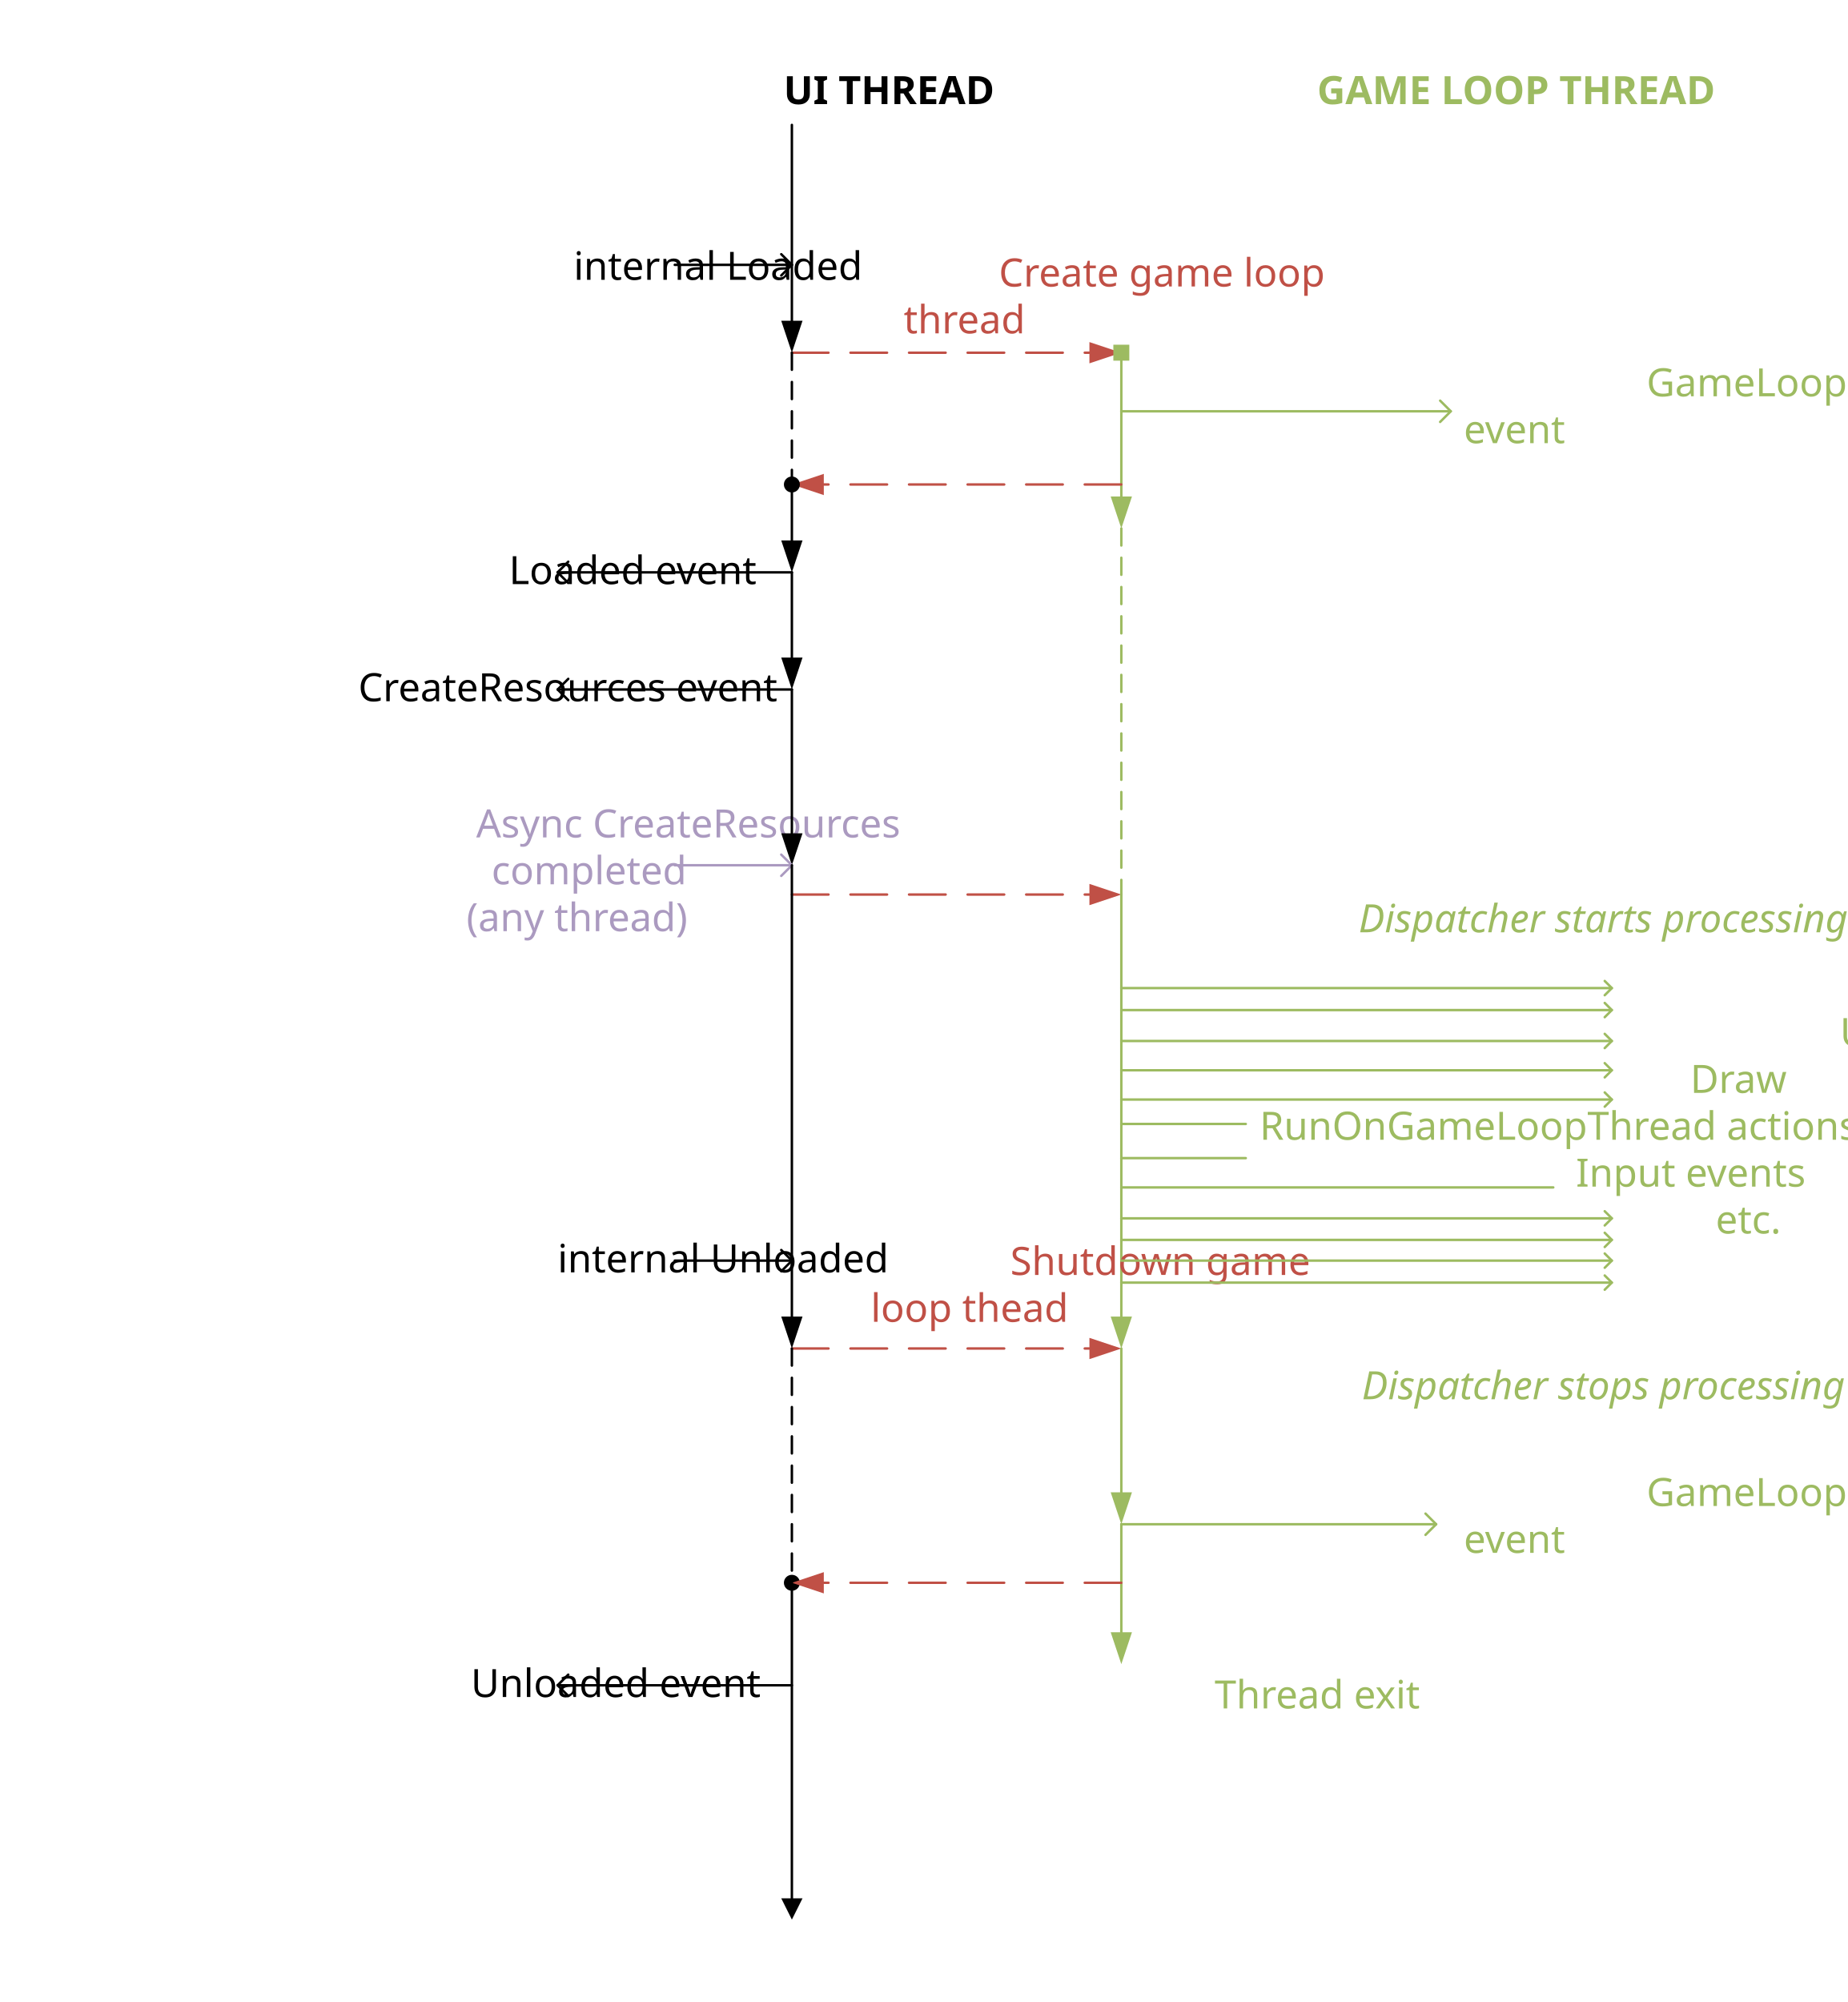
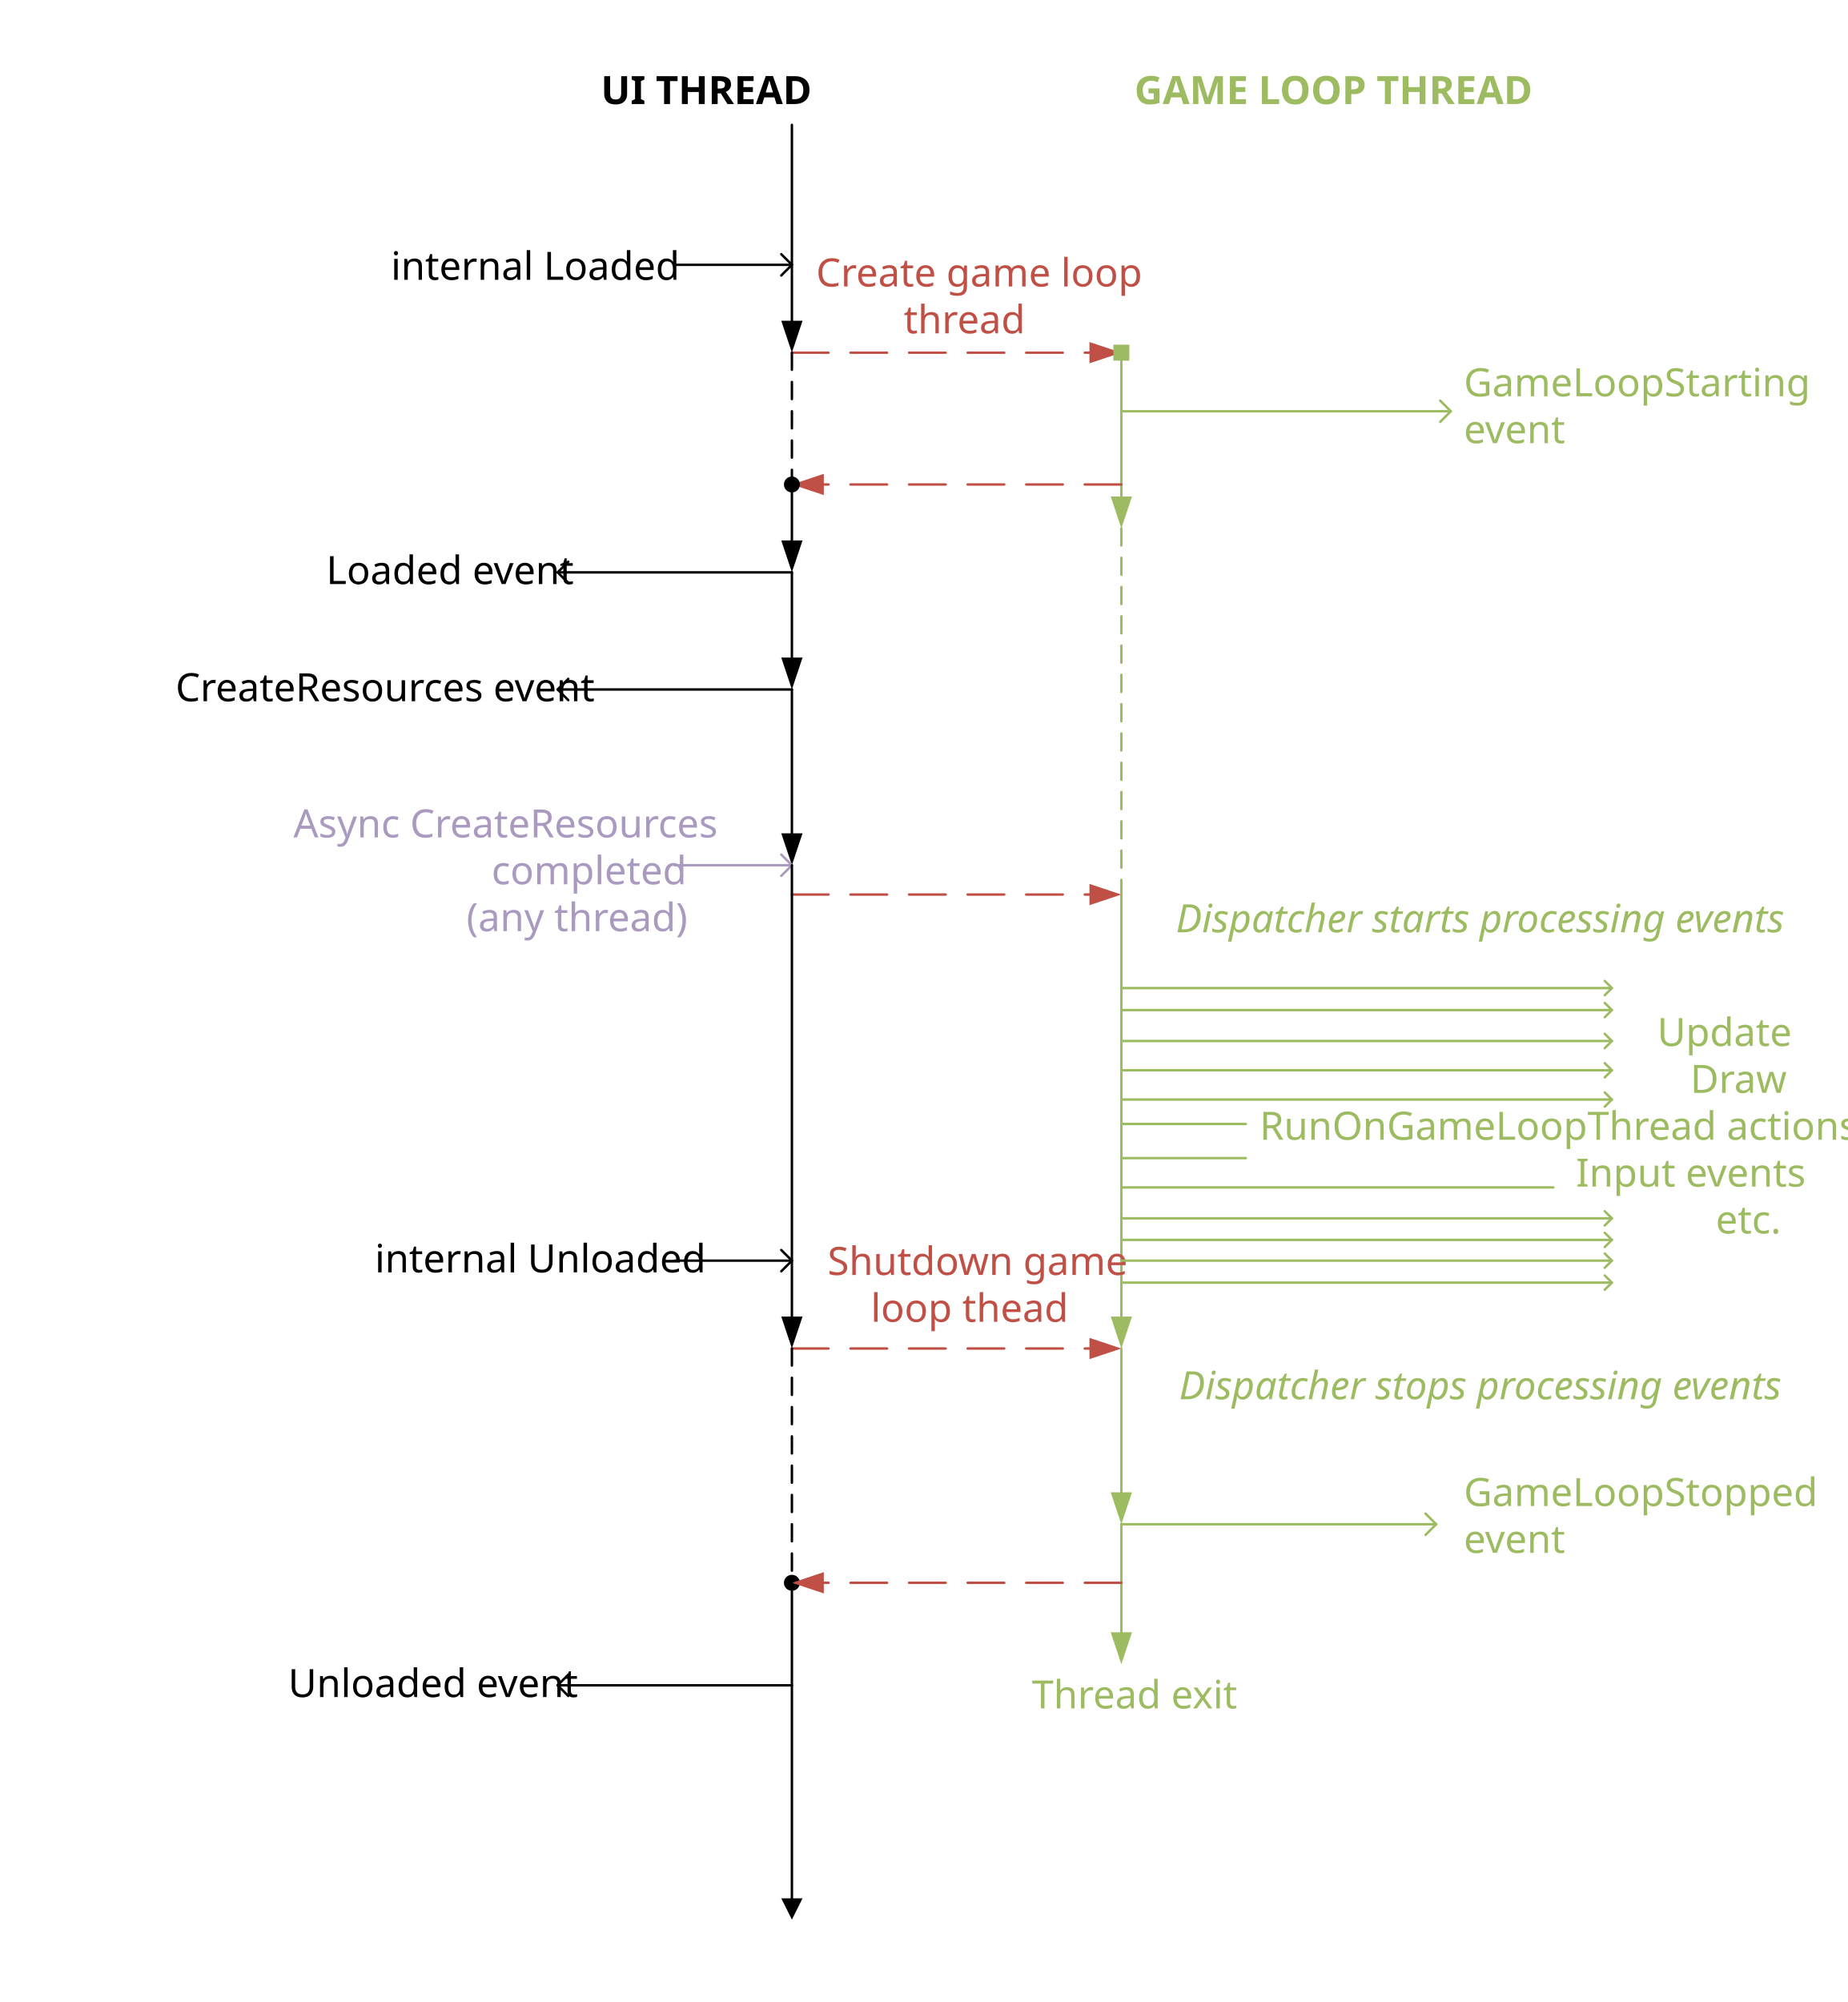
- <svg xmlns="http://www.w3.org/2000/svg" xmlns:ns1="http://schemas.microsoft.com/visio/2003/SVGExtensions/" xmlns:xlink="http://www.w3.org/1999/xlink" width="7.885in" height="8.544in" viewBox="0 0 567.75 615.187" xml:space="preserve" color-interpolation-filters="sRGB" class="st28">
-   <ns1:documentProperties ns1:langID="1033" ns1:viewMarkup="false">
-     <ns1:userDefs>
-       <ns1:ud ns1:nameU="msvNoAutoConnect" ns1:val="VT0(1):26" />
-       <ns1:ud ns1:nameU="msvWarnOnPersonalInfo" ns1:val="VT0(1):5" />
-     </ns1:userDefs>
-   </ns1:documentProperties>
-   <style type="text/css">
- 	
- 		.st1 {fill:none;stroke:none;stroke-linecap:round;stroke-linejoin:round;stroke-width:0.75}
- 		.st2 {fill:#c05046;font-family:Calibri;font-size:1em}
- 		.st3 {font-size:1em}
- 		.st4 {fill:#9dbb61;font-family:Calibri;font-size:1em}
- 		.st5 {fill:#000000;font-family:Calibri;font-size:1em}
- 		.st6 {fill:#ab9ac0;font-family:Calibri;font-size:1em}
- 		.st7 {fill:#9dbb61;font-family:Calibri;font-size:1em;font-style:italic}
- 		.st8 {fill:#000000;font-family:Calibri;font-size:1em;font-weight:bold}
- 		.st9 {fill:#9dbb61;font-family:Calibri;font-size:1em;font-weight:bold}
- 		.st10 {marker-end:url(#mrkr13-48);stroke:#c05046;stroke-dasharray:11.25,6.75;stroke-linecap:round;stroke-linejoin:round;stroke-width:0.75}
- 		.st11 {fill:#c05046;fill-opacity:1;stroke:#c05046;stroke-opacity:1;stroke-width:0.229}
- 		.st12 {marker-start:url(#mrkr11-54);stroke:#9dbb61;stroke-linecap:round;stroke-linejoin:round;stroke-width:0.75}
- 		.st13 {fill:#9dbb61;fill-opacity:1;stroke:#9dbb61;stroke-opacity:1;stroke-width:0.229}
- 		.st14 {marker-end:url(#mrkr1-60);stroke:#9dbb61;stroke-linecap:round;stroke-linejoin:round;stroke-width:0.75}
- 		.st15 {marker-end:url(#mrkr13-66);stroke:#000000;stroke-linecap:round;stroke-linejoin:round;stroke-width:0.75}
- 		.st16 {fill:#000000;fill-opacity:1;stroke:#000000;stroke-opacity:1;stroke-width:0.229}
- 		.st17 {marker-end:url(#mrkr13-72);stroke:#9dbb61;stroke-linecap:round;stroke-linejoin:round;stroke-width:0.75}
- 		.st18 {marker-end:url(#mrkr13-66);marker-start:url(#mrkr10-84);stroke:#000000;stroke-linecap:round;stroke-linejoin:round;stroke-width:0.75}
- 		.st19 {marker-end:url(#mrkr1-91);stroke:#000000;stroke-linecap:round;stroke-linejoin:round;stroke-width:0.75}
- 		.st20 {marker-end:url(#mrkr1-112);stroke:#ab9ac0;stroke-linecap:round;stroke-linejoin:round;stroke-width:0.75}
- 		.st21 {fill:#ab9ac0;fill-opacity:1;stroke:#ab9ac0;stroke-opacity:1;stroke-width:0.229}
- 		.st22 {marker-end:url(#mrkr1-138);stroke:#9dbb61;stroke-linecap:round;stroke-linejoin:round;stroke-width:0.75}
- 		.st23 {fill:#9dbb61;fill-opacity:1;stroke:#9dbb61;stroke-opacity:1;stroke-width:0.342}
- 		.st24 {marker-end:url(#mrkr4-159);marker-start:url(#mrkr10-84);stroke:#000000;stroke-linecap:round;stroke-linejoin:round;stroke-width:0.75}
- 		.st25 {stroke:#000000;stroke-dasharray:5.25,3.75;stroke-linecap:round;stroke-linejoin:round;stroke-width:0.75}
- 		.st26 {stroke:#9dbb61;stroke-dasharray:5.25,3.75;stroke-linecap:round;stroke-linejoin:round;stroke-width:0.75}
- 		.st27 {stroke:#9dbb61;stroke-linecap:round;stroke-linejoin:round;stroke-width:0.75}
- 		.st28 {fill:none;fill-rule:evenodd;font-size:12px;overflow:visible;stroke-linecap:square;stroke-miterlimit:3}
- 	
- 	</style>
+ <svg xmlns="http://www.w3.org/2000/svg" xmlns:xlink="http://www.w3.org/1999/xlink" width="757" height="820.249" class="st28" color-interpolation-filters="sRGB" viewBox="0 0 567.75 615.187" xml:space="preserve">
+   <style type="text/css">.st1{fill:none;stroke:none;stroke-linecap:round;stroke-linejoin:round;stroke-width:.75}.st2{fill:#c05046;font-family:Calibri;font-size:1em}.st3{font-size:1em}.st4,.st5{fill:#9dbb61;font-family:Calibri;font-size:1em}.st5{fill:#000}.st6{fill:#ab9ac0}.st6,.st7,.st8,.st9{font-family:Calibri;font-size:1em}.st7{fill:#9dbb61;font-style:italic}.st8,.st9{fill:#000;font-weight:700}.st9{fill:#9dbb61}.st10,.st11{stroke:#c05046}.st10{marker-end:url(#mrkr13-48);stroke-dasharray:11.25,6.75;stroke-linecap:round;stroke-linejoin:round;stroke-width:.75}.st11{fill:#c05046;fill-opacity:1;stroke-opacity:1;stroke-width:.229}.st12,.st13{stroke:#9dbb61}.st12{marker-start:url(#mrkr11-54);stroke-linecap:round;stroke-linejoin:round;stroke-width:.75}.st13{fill:#9dbb61;fill-opacity:1;stroke-opacity:1;stroke-width:.229}.st14,.st15{marker-end:url(#mrkr1-60);stroke:#9dbb61;stroke-linecap:round;stroke-linejoin:round;stroke-width:.75}.st15{marker-end:url(#mrkr13-66);stroke:#000}.st16{fill:#000;fill-opacity:1;stroke:#000;stroke-opacity:1;stroke-width:.229}.st17,.st18,.st19{stroke-linecap:round;stroke-linejoin:round;stroke-width:.75}.st17{marker-end:url(#mrkr13-72);stroke:#9dbb61}.st18,.st19{stroke:#000}.st18{marker-end:url(#mrkr13-66);marker-start:url(#mrkr10-84)}.st19{marker-end:url(#mrkr1-91)}.st20,.st21{stroke:#ab9ac0}.st20{marker-end:url(#mrkr1-112);stroke-linecap:round;stroke-linejoin:round;stroke-width:.75}.st21{fill:#ab9ac0;fill-opacity:1;stroke-opacity:1;stroke-width:.229}.st22,.st23{stroke:#9dbb61}.st22{marker-end:url(#mrkr1-138);stroke-linecap:round;stroke-linejoin:round;stroke-width:.75}.st23{fill:#9dbb61;fill-opacity:1;stroke-opacity:1;stroke-width:.342}.st24{marker-end:url(#mrkr4-159);marker-start:url(#mrkr10-84)}.st24,.st25{stroke:#000;stroke-linecap:round;stroke-linejoin:round;stroke-width:.75}.st25,.st26{stroke-dasharray:5.25,3.75}.st26,.st27{stroke:#9dbb61;stroke-linecap:round;stroke-linejoin:round;stroke-width:.75}.st28{fill:none;fill-rule:evenodd;font-size:12px;overflow:visible;stroke-linecap:square;stroke-miterlimit:3}</style>
  <defs id="Markers">
    <g id="lend13">
-       <path d="M 3 1 L 0 0 L 3 -1 L 3 1 " style="stroke:none" />
-     </g>
-     <marker id="mrkr13-48" class="st11" ns1:arrowType="13" ns1:arrowSize="2" ns1:setback="13.08" refX="-13.08" orient="auto" markerUnits="strokeWidth" overflow="visible">
-       <use xlink:href="#lend13" transform="scale(-4.36,-4.36) " />
+       <path d="M 3 1 L 0 0 L 3 -1 L 3 1" style="stroke:none" />
+     </g>
+     <marker id="mrkr13-48" class="st11" markerUnits="strokeWidth" orient="auto" overflow="visible" refX="-13.08">
+       <use transform="scale(-4.36,-4.36)" xlink:href="#lend13" />
    </marker>
    <g id="lend11">
-       <path d="M 0.75 -0.75 L 0.75 0.75 L -0.75 0.75 L -0.75 -0.75 L 0.75 -0.75 " style="stroke:none" />
-     </g>
-     <marker id="mrkr11-54" class="st13" ns1:arrowType="11" ns1:arrowSize="2" ns1:setback="2.79" refX="2.79" orient="auto" markerUnits="strokeWidth" overflow="visible">
-       <use xlink:href="#lend11" transform="scale(4.36) " />
+       <path d="M 0.75 -0.75 L 0.75 0.75 L -0.75 0.75 L -0.75 -0.75 L 0.75 -0.75" style="stroke:none" />
+     </g>
+     <marker id="mrkr11-54" class="st13" markerUnits="strokeWidth" orient="auto" overflow="visible" refX="2.79">
+       <use transform="scale(4.36)" xlink:href="#lend11" />
    </marker>
    <g id="lend1">
-       <path d="M 1 -1 L 0 0 L 1 1 " style="stroke-linecap:round;stroke-linejoin:round;fill:none" />
-     </g>
-     <marker id="mrkr1-60" class="st13" ns1:arrowType="1" ns1:arrowSize="2" orient="auto" markerUnits="strokeWidth" overflow="visible">
-       <use xlink:href="#lend1" transform="scale(-4.36,-4.36) " />
-     </marker>
-     <marker id="mrkr13-66" class="st16" ns1:arrowType="13" ns1:arrowSize="2" ns1:setback="13.08" refX="-13.08" orient="auto" markerUnits="strokeWidth" overflow="visible">
-       <use xlink:href="#lend13" transform="scale(-4.36,-4.36) " />
-     </marker>
-     <marker id="mrkr13-72" class="st13" ns1:arrowType="13" ns1:arrowSize="2" ns1:setback="13.08" refX="-13.08" orient="auto" markerUnits="strokeWidth" overflow="visible">
-       <use xlink:href="#lend13" transform="scale(-4.36,-4.36) " />
+       <path d="M 1 -1 L 0 0 L 1 1" style="stroke-linecap:round;stroke-linejoin:round;fill:none" />
+     </g>
+     <marker id="mrkr1-60" class="st13" markerUnits="strokeWidth" orient="auto" overflow="visible">
+       <use transform="scale(-4.36,-4.36)" xlink:href="#lend1" />
+     </marker>
+     <marker id="mrkr13-66" class="st16" markerUnits="strokeWidth" orient="auto" overflow="visible" refX="-13.08">
+       <use transform="scale(-4.36,-4.36)" xlink:href="#lend13" />
+     </marker>
+     <marker id="mrkr13-72" class="st13" markerUnits="strokeWidth" orient="auto" overflow="visible" refX="-13.08">
+       <use transform="scale(-4.36,-4.36)" xlink:href="#lend13" />
    </marker>
    <g id="lend10">
-       <path d="M 0 0.75 C -0.414 0.75 -0.75 0.414 -0.75 0 -0.75 -0.414 -0.414 -0.75 0 -0.75 0.414 -0.75 0.75 -0.414 0.75 0 0.75 0.414 0.414 0.75 0 0.75 Z " style="stroke:none" />
-     </g>
-     <marker id="mrkr10-84" class="st16" ns1:arrowType="10" ns1:arrowSize="2" ns1:setback="2.79" refX="2.79" orient="auto" markerUnits="strokeWidth" overflow="visible">
-       <use xlink:href="#lend10" transform="scale(4.36) " />
-     </marker>
-     <marker id="mrkr1-91" class="st16" ns1:arrowType="1" ns1:arrowSize="2" orient="auto" markerUnits="strokeWidth" overflow="visible">
-       <use xlink:href="#lend1" transform="scale(-4.36,-4.36) " />
-     </marker>
-     <marker id="mrkr1-112" class="st21" ns1:arrowType="1" ns1:arrowSize="2" orient="auto" markerUnits="strokeWidth" overflow="visible">
-       <use xlink:href="#lend1" transform="scale(-4.36,-4.36) " />
-     </marker>
-     <marker id="mrkr1-138" class="st23" ns1:arrowType="1" ns1:arrowSize="0" orient="auto" markerUnits="strokeWidth" overflow="visible">
-       <use xlink:href="#lend1" transform="scale(-2.92,-2.92) " />
+       <path d="M 0 0.75 C -0.414 0.75 -0.75 0.414 -0.75 0 -0.75 -0.414 -0.414 -0.75 0 -0.75 0.414 -0.75 0.75 -0.414 0.75 0 0.75 0.414 0.414 0.75 0 0.75 Z" style="stroke:none" />
+     </g>
+     <marker id="mrkr10-84" class="st16" markerUnits="strokeWidth" orient="auto" overflow="visible" refX="2.79">
+       <use transform="scale(4.36)" xlink:href="#lend10" />
+     </marker>
+     <marker id="mrkr1-91" class="st16" markerUnits="strokeWidth" orient="auto" overflow="visible">
+       <use transform="scale(-4.36,-4.36)" xlink:href="#lend1" />
+     </marker>
+     <marker id="mrkr1-112" class="st21" markerUnits="strokeWidth" orient="auto" overflow="visible">
+       <use transform="scale(-4.36,-4.36)" xlink:href="#lend1" />
+     </marker>
+     <marker id="mrkr1-138" class="st23" markerUnits="strokeWidth" orient="auto" overflow="visible">
+       <use transform="scale(-2.92,-2.92)" xlink:href="#lend1" />
    </marker>
    <g id="lend4">
-       <path d="M 2 1 L 0 0 L 2 -1 L 2 1 " style="stroke:none" />
-     </g>
-     <marker id="mrkr4-159" class="st16" ns1:arrowType="4" ns1:arrowSize="2" ns1:setback="8.72" refX="-8.72" orient="auto" markerUnits="strokeWidth" overflow="visible">
-       <use xlink:href="#lend4" transform="scale(-4.36,-4.36) " />
+       <path d="M 2 1 L 0 0 L 2 -1 L 2 1" style="stroke:none" />
+     </g>
+     <marker id="mrkr4-159" class="st16" markerUnits="strokeWidth" orient="auto" overflow="visible" refX="-8.72">
+       <use transform="scale(-4.36,-4.36)" xlink:href="#lend4" />
    </marker>
  </defs>
-   <g ns1:mID="0" ns1:index="1" ns1:groupContext="foregroundPage">
-     <ns1:pageProperties ns1:drawingScale="1" ns1:pageScale="1" ns1:drawingUnits="19" ns1:shadowOffsetX="9" ns1:shadowOffsetY="-9" />
-     <ns1:layer ns1:name="Connector" ns1:index="0" />
-     <g id="shape4-1" ns1:mID="4" ns1:groupContext="shape" transform="translate(243.375,-506.812)">
-       <ns1:textBlock ns1:margins="rect(4,4,4,4)" />
-       <ns1:textRect cx="50.625" cy="598.437" width="101.26" height="33.5" />
-       <rect x="0" y="581.687" width="101.25" height="33.5" class="st1" />
-       <text x="7.43" y="594.84" class="st2" ns1:langID="1033">
-         <ns1:paragraph ns1:horizAlign="1" />
-         <ns1:tabList />Create game loop <tspan x="34.36" dy="1.2em" class="st3">thread</tspan>
-       </text>
-     </g>
-     <g id="shape5-5" ns1:mID="5" ns1:groupContext="shape" transform="translate(445.875,-479.812)">
-       <ns1:textBlock ns1:margins="rect(4,4,4,4)" />
-       <ns1:textRect cx="51.75" cy="605.187" width="103.5" height="20" />
-       <rect x="0" y="595.187" width="103.5" height="20" class="st1" />
-       <text x="4" y="601.59" class="st4" ns1:langID="1033">
-         <ns1:paragraph />
-         <ns1:tabList />GameLoopStarting<ns1:newlineChar />
-         <tspan x="4" dy="1.2em" class="st3">event</tspan>
-       </text>
-     </g>
-     <g id="shape6-9" ns1:mID="6" ns1:groupContext="shape" transform="translate(18.375,-429.312)">
-       <ns1:textBlock ns1:margins="rect(4,4,4,4)" />
-       <ns1:textRect cx="76" cy="605.187" width="152" height="20" />
-       <rect x="0" y="595.187" width="152" height="20" class="st1" />
-       <text x="81.9" y="608.79" class="st5" ns1:langID="1033">
-         <ns1:paragraph ns1:horizAlign="2" />
-         <ns1:tabList />Loaded event</text>
-     </g>
-     <g id="shape7-12" ns1:mID="7" ns1:groupContext="shape" transform="translate(18.375,-393.312)">
-       <ns1:textBlock ns1:margins="rect(4,4,4,4)" />
-       <ns1:textRect cx="76" cy="605.187" width="152" height="20" />
-       <rect x="0" y="595.187" width="152" height="20" class="st1" />
-       <text x="35.58" y="608.79" class="st5" ns1:langID="1033">
-         <ns1:paragraph ns1:horizAlign="2" />
-         <ns1:tabList />CreateResources event</text>
-     </g>
-     <g id="shape8-15" ns1:mID="8" ns1:groupContext="shape" transform="translate(55.375,-331.312)">
-       <ns1:textBlock ns1:margins="rect(4,4,4,4)" />
-       <ns1:textRect cx="76" cy="599.437" width="152" height="31.5" />
-       <rect x="0" y="583.687" width="152" height="31.5" class="st1" />
-       <text x="34.81" y="588.64" class="st6" ns1:langID="1033">
-         <ns1:paragraph ns1:horizAlign="2" />
-         <ns1:tabList />Async CreateResources <tspan x="95.69" dy="1.2em" class="st3">completed<ns1:newlineChar />
-         </tspan>
-         <tspan x="87.99" dy="1.2em" class="st3">(</tspan>any thread)</text>
-     </g>
-     <g id="shape9-20" ns1:mID="9" ns1:groupContext="shape" transform="translate(344.625,-322.312)">
-       <ns1:textBlock ns1:margins="rect(4,4,4,4)" />
-       <ns1:textRect cx="102.375" cy="605.187" width="204.75" height="20" />
-       <rect x="0" y="595.187" width="204.75" height="20" class="st1" />
-       <text x="16.75" y="608.79" class="st7" ns1:langID="1033">
-         <ns1:paragraph ns1:horizAlign="1" />
-         <ns1:tabList />Dispatcher starts processing events</text>
-     </g>
-     <g id="shape10-23" ns1:mID="10" ns1:groupContext="shape" transform="translate(361.375,-232.312)">
-       <ns1:textBlock ns1:margins="rect(4,4,4,4)" />
-       <ns1:textRect cx="94" cy="578.937" width="188" height="72.5" />
-       <rect x="0" y="542.687" width="188" height="72.5" class="st1" />
-       <text x="147.95" y="553.74" class="st4" ns1:langID="1033">
-         <ns1:paragraph ns1:horizAlign="2" />
-         <ns1:tabList />Update<ns1:newlineChar />
-         <tspan x="158.11" dy="1.2em" class="st3">Draw<ns1:newlineChar />
-         </tspan>
-         <tspan x="25.75" dy="1.2em" class="st3">RunOnGameLoopThread actions<ns1:newlineChar />
-         </tspan>
-         <tspan x="122.95" dy="1.2em" class="st3">Input events<ns1:newlineChar />
-         </tspan>
-         <tspan x="165.91" dy="1.2em" class="st3">etc</tspan>.</text>
-     </g>
-     <g id="shape12-30" ns1:mID="12" ns1:groupContext="shape" transform="translate(445.875,-138.812)">
-       <ns1:textBlock ns1:margins="rect(4,4,4,4)" />
-       <ns1:textRect cx="51.75" cy="605.187" width="103.5" height="20" />
-       <rect x="0" y="595.187" width="103.5" height="20" class="st1" />
-       <text x="4" y="601.59" class="st4" ns1:langID="1033">
-         <ns1:paragraph />
-         <ns1:tabList />GameLoopStopped<ns1:newlineChar />
-         <tspan x="4" dy="1.2em" class="st3">event</tspan>
-       </text>
-     </g>
-     <g id="shape13-34" ns1:mID="13" ns1:groupContext="shape" transform="translate(18.375,-87.3119)">
-       <ns1:textBlock ns1:margins="rect(4,4,4,4)" />
-       <ns1:textRect cx="76" cy="605.187" width="152" height="20" />
-       <rect x="0" y="595.187" width="152" height="20" class="st1" />
-       <text x="70.19" y="608.79" class="st5" ns1:langID="1033">
-         <ns1:paragraph ns1:horizAlign="2" />
-         <ns1:tabList />Unloaded event</text>
-     </g>
-     <g id="shape15-37" ns1:mID="15" ns1:groupContext="shape" transform="translate(91.375,-576.812)">
-       <ns1:textBlock ns1:margins="rect(4,4,4,4)" />
-       <ns1:textRect cx="76" cy="605.187" width="152" height="20" />
-       <rect x="0" y="595.187" width="152" height="20" class="st1" />
-       <text x="93.3" y="608.79" class="st8" ns1:langID="1033">
-         <ns1:paragraph ns1:horizAlign="2" />
-         <ns1:tabList />UI THREAD</text>
-     </g>
-     <g id="shape20-40" ns1:mID="20" ns1:groupContext="shape" transform="translate(344.625,-576.812)">
-       <ns1:textBlock ns1:margins="rect(4,4,4,4)" />
-       <ns1:textRect cx="76" cy="605.187" width="152" height="20" />
-       <rect x="0" y="595.187" width="152" height="20" class="st1" />
-       <text x="4" y="608.79" class="st9" ns1:langID="1033">
-         <ns1:paragraph />
-         <ns1:tabList />GAME LOOP THREAD</text>
-     </g>
-     <g id="shape29-43" ns1:mID="29" ns1:groupContext="shape" transform="translate(243.375,-506.812)">
-       <path d="M0 615.19 L91.44 615.19" class="st10" />
-     </g>
-     <g id="shape30-49" ns1:mID="30" ns1:groupContext="shape" transform="translate(959.812,108.375) rotate(90)">
+   <g>
+     <g id="shape4-1" transform="translate(243.375,-506.812)">
+       <rect width="101.25" height="33.5" x="0" y="581.687" class="st1" />
+       <text x="7.43" y="594.84" class="st2">Create game loop <tspan x="34.36" class="st3" dy="1.2em">thread</tspan>
+       </text>
+     </g>
+     <g id="shape5-5" transform="translate(445.875,-479.812)">
+       <rect width="103.5" height="20" x="0" y="595.187" class="st1" />
+       <text x="4" y="601.59" class="st4">GameLoopStarting<tspan x="4" class="st3" dy="1.2em">event</tspan>
+       </text>
+     </g>
+     <g id="shape6-9" transform="translate(18.375,-429.312)">
+       <rect width="152" height="20" x="0" y="595.187" class="st1" />
+       <text x="81.9" y="608.79" class="st5">Loaded event</text>
+     </g>
+     <g id="shape7-12" transform="translate(18.375,-393.312)">
+       <rect width="152" height="20" x="0" y="595.187" class="st1" />
+       <text x="35.58" y="608.79" class="st5">CreateResources event</text>
+     </g>
+     <g id="shape8-15" transform="translate(55.375,-331.312)">
+       <rect width="152" height="31.5" x="0" y="583.687" class="st1" />
+       <text x="34.81" y="588.64" class="st6">Async CreateResources <tspan x="95.69" class="st3" dy="1.2em">completed</tspan>
+         <tspan x="87.99" class="st3" dy="1.2em">(</tspan>any thread)</text>
+     </g>
+     <g id="shape9-20" transform="translate(344.625,-322.312)">
+       <rect width="204.75" height="20" x="0" y="595.187" class="st1" />
+       <text x="16.75" y="608.79" class="st7">Dispatcher starts processing events</text>
+     </g>
+     <g id="shape10-23" transform="translate(361.375,-232.312)">
+       <rect width="188" height="72.5" x="0" y="542.687" class="st1" />
+       <text x="147.95" y="553.74" class="st4">Update<tspan x="158.11" class="st3" dy="1.2em">Draw</tspan>
+         <tspan x="25.75" class="st3" dy="1.2em">RunOnGameLoopThread actions</tspan>
+         <tspan x="122.95" class="st3" dy="1.2em">Input events</tspan>
+         <tspan x="165.91" class="st3" dy="1.2em">etc</tspan>.</text>
+     </g>
+     <g id="shape12-30" transform="translate(445.875,-138.812)">
+       <rect width="103.5" height="20" x="0" y="595.187" class="st1" />
+       <text x="4" y="601.59" class="st4">GameLoopStopped<tspan x="4" class="st3" dy="1.2em">event</tspan>
+       </text>
+     </g>
+     <g id="shape13-34" transform="translate(18.375,-87.3119)">
+       <rect width="152" height="20" x="0" y="595.187" class="st1" />
+       <text x="70.19" y="608.79" class="st5">Unloaded event</text>
+     </g>
+     <g id="shape15-37" transform="translate(91.375,-576.812)">
+       <rect width="152" height="20" x="0" y="595.187" class="st1" />
+       <text x="93.3" y="608.79" class="st8">UI THREAD</text>
+     </g>
+     <g id="shape20-40" transform="translate(344.625,-576.812)">
+       <rect width="152" height="20" x="0" y="595.187" class="st1" />
+       <text x="4" y="608.79" class="st9">GAME LOOP THREAD</text>
+     </g>
+     <g id="shape29-43" transform="translate(243.375,-506.812)">
+       <path d="M0 615.19 L91.44 615.19" class="st10" />
+     </g>
+     <g id="shape30-49" transform="translate(959.812,108.375) rotate(90)">
      <path d="M2.09 615.19 L2.45 615.19 L18 615.19" class="st12" />
    </g>
-     <g id="shape33-55" ns1:mID="33" ns1:groupContext="shape" transform="translate(344.625,-488.812)">
+     <g id="shape33-55" transform="translate(344.625,-488.812)">
      <path d="M0 615.19 L101.25 615.19" class="st14" />
    </g>
-     <g id="shape35-61" ns1:mID="35" ns1:groupContext="shape" transform="translate(858.562,38.375) rotate(90)">
+     <g id="shape35-61" transform="translate(858.562,38.375) rotate(90)">
      <path d="M0 615.19 L60.19 615.19" class="st15" />
    </g>
-     <g id="shape36-67" ns1:mID="36" ns1:groupContext="shape" transform="translate(959.812,126.375) rotate(90)">
+     <g id="shape36-67" transform="translate(959.812,126.375) rotate(90)">
      <path d="M0 615.19 L26.19 615.19" class="st17" />
    </g>
-     <g id="shape37-73" ns1:mID="37" ns1:groupContext="shape" transform="translate(344.625,764.062) rotate(180)">
-       <path d="M0 615.19 L91.44 615.19" class="st10" />
-     </g>
-     <g id="shape38-78" ns1:mID="38" ns1:groupContext="shape" transform="translate(858.562,148.875) rotate(90)">
+     <g id="shape37-73" transform="translate(344.625,764.062) rotate(180)">
+       <path d="M0 615.19 L91.44 615.19" class="st10" />
+     </g>
+     <g id="shape38-78" transform="translate(858.562,148.875) rotate(90)">
      <path d="M2.09 615.19 L2.45 615.19 L17.19 615.19" class="st18" />
    </g>
-     <g id="shape39-86" ns1:mID="39" ns1:groupContext="shape" transform="translate(243.375,791.062) rotate(180)">
+     <g id="shape39-86" transform="translate(243.375,791.062) rotate(180)">
      <path d="M0 615.19 L72 615.19" class="st19" />
    </g>
-     <g id="shape40-92" ns1:mID="40" ns1:groupContext="shape" transform="translate(858.562,175.875) rotate(90)">
+     <g id="shape40-92" transform="translate(858.562,175.875) rotate(90)">
      <path d="M0 615.19 L26.19 615.19" class="st15" />
    </g>
-     <g id="shape41-97" ns1:mID="41" ns1:groupContext="shape" transform="translate(243.375,827.062) rotate(180)">
+     <g id="shape41-97" transform="translate(243.375,827.062) rotate(180)">
      <path d="M0 615.19 L72 615.19" class="st19" />
    </g>
-     <g id="shape42-102" ns1:mID="42" ns1:groupContext="shape" transform="translate(858.562,211.875) rotate(90)">
+     <g id="shape42-102" transform="translate(858.562,211.875) rotate(90)">
      <path d="M0 615.19 L44.19 615.19" class="st15" />
    </g>
-     <g id="shape43-107" ns1:mID="43" ns1:groupContext="shape" transform="translate(207.375,-349.312)">
+     <g id="shape43-107" transform="translate(207.375,-349.312)">
      <path d="M0 615.19 L36 615.19" class="st20" />
    </g>
-     <g id="shape45-113" ns1:mID="45" ns1:groupContext="shape" transform="translate(243.375,-340.312)">
-       <path d="M0 615.19 L91.44 615.19" class="st10" />
-     </g>
-     <g id="shape49-118" ns1:mID="49" ns1:groupContext="shape" transform="translate(858.562,265.875) rotate(90)">
+     <g id="shape45-113" transform="translate(243.375,-340.312)">
+       <path d="M0 615.19 L91.44 615.19" class="st10" />
+     </g>
+     <g id="shape49-118" transform="translate(858.562,265.875) rotate(90)">
      <path d="M0 615.19 L138.69 615.19" class="st15" />
    </g>
-     <g id="shape50-123" ns1:mID="50" ns1:groupContext="shape" transform="translate(243.375,-200.812)">
-       <path d="M0 615.19 L91.44 615.19" class="st10" />
-     </g>
-     <g id="shape51-128" ns1:mID="51" ns1:groupContext="shape" transform="translate(959.812,274.875) rotate(90)">
+     <g id="shape50-123" transform="translate(243.375,-200.812)">
+       <path d="M0 615.19 L91.44 615.19" class="st10" />
+     </g>
+     <g id="shape51-128" transform="translate(959.812,274.875) rotate(90)">
      <path d="M0 615.19 L129.69 615.19" class="st17" />
    </g>
-     <g id="shape52-133" ns1:mID="52" ns1:groupContext="shape" transform="translate(344.625,-295.312)">
-       <path d="M0 615.19 L150.75 615.19" class="st22" />
-     </g>
-     <g id="shape53-139" ns1:mID="53" ns1:groupContext="shape" transform="translate(344.625,-178.812)">
-       <ns1:textBlock ns1:margins="rect(4,4,4,4)" />
-       <ns1:textRect cx="102.375" cy="605.187" width="204.75" height="20" />
-       <rect x="0" y="595.187" width="204.75" height="20" class="st1" />
-       <text x="17.74" y="608.79" class="st7" ns1:langID="1033">
-         <ns1:paragraph ns1:horizAlign="1" />
-         <ns1:tabList />Dispatcher stops processing events</text>
-     </g>
-     <g id="shape55-142" ns1:mID="55" ns1:groupContext="shape" transform="translate(959.812,414.375) rotate(90)">
+     <g id="shape52-133" transform="translate(344.625,-295.312)">
+       <path d="M0 615.19 L150.75 615.19" class="st22" />
+     </g>
+     <g id="shape53-139" transform="translate(344.625,-178.812)">
+       <rect width="204.75" height="20" x="0" y="595.187" class="st1" />
+       <text x="17.74" y="608.79" class="st7">Dispatcher stops processing events</text>
+     </g>
+     <g id="shape55-142" transform="translate(959.812,414.375) rotate(90)">
      <path d="M0 615.19 L44.19 615.19" class="st17" />
    </g>
-     <g id="shape56-147" ns1:mID="56" ns1:groupContext="shape" transform="translate(344.625,-146.812)">
+     <g id="shape56-147" transform="translate(344.625,-146.812)">
      <path d="M0 615.19 L96.75 615.19" class="st14" />
    </g>
-     <g id="shape58-152" ns1:mID="58" ns1:groupContext="shape" transform="translate(858.562,486.375) rotate(90)">
+     <g id="shape58-152" transform="translate(858.562,486.375) rotate(90)">
      <path d="M2.09 615.19 L2.45 615.19 L96.96 615.19" class="st24" />
    </g>
-     <g id="shape59-160" ns1:mID="59" ns1:groupContext="shape" transform="translate(243.375,1133.06) rotate(180)">
+     <g id="shape59-160" transform="translate(243.375,1133.06) rotate(180)">
      <path d="M0 615.19 L72 615.19" class="st19" />
    </g>
-     <g id="shape66-165" ns1:mID="66" ns1:groupContext="shape" transform="translate(959.812,468.375) rotate(90)">
+     <g id="shape66-165" transform="translate(959.812,468.375) rotate(90)">
      <path d="M0 615.19 L33.19 615.19" class="st17" />
    </g>
-     <g id="shape67-170" ns1:mID="67" ns1:groupContext="shape" transform="translate(344.625,1101.56) rotate(180)">
-       <path d="M0 615.19 L91.44 615.19" class="st10" />
-     </g>
-     <g id="shape69-175" ns1:mID="69" ns1:groupContext="shape" transform="translate(243.375,-209.812)">
-       <ns1:textBlock ns1:margins="rect(4,4,4,4)" />
-       <ns1:textRect cx="50.625" cy="605.187" width="101.26" height="20" />
-       <rect x="0" y="595.187" width="101.25" height="20" class="st1" />
-       <text x="10.96" y="601.59" class="st2" ns1:langID="1033">
-         <ns1:paragraph ns1:horizAlign="1" />
-         <ns1:tabList />Shutdown game <tspan x="24.24" dy="1.2em" class="st3">loop thead</tspan>
-       </text>
-     </g>
-     <g id="shape1000-179" ns1:mID="1000" ns1:groupContext="shape" transform="translate(344.625,-286.312)">
-       <path d="M0 615.19 L150.75 615.19" class="st22" />
-     </g>
-     <g id="shape1001-184" ns1:mID="1001" ns1:groupContext="shape" transform="translate(344.625,-277.312)">
-       <path d="M0 615.19 L150.75 615.19" class="st22" />
-     </g>
-     <g id="shape1002-189" ns1:mID="1002" ns1:groupContext="shape" transform="translate(344.625,-304.812)">
-       <path d="M0 615.19 L150.75 615.19" class="st22" />
-     </g>
-     <g id="shape1003-194" ns1:mID="1003" ns1:groupContext="shape" transform="translate(344.625,-240.812)">
-       <path d="M0 615.19 L150.75 615.19" class="st22" />
-     </g>
-     <g id="shape1005-199" ns1:mID="1005" ns1:groupContext="shape" transform="translate(344.625,-221.062)">
-       <path d="M0 615.19 L150.75 615.19" class="st22" />
-     </g>
-     <g id="shape1007-204" ns1:mID="1007" ns1:groupContext="shape" transform="translate(82.375,-522.812)">
-       <ns1:textBlock ns1:margins="rect(4,4,4,4)" />
-       <ns1:textRect cx="76" cy="605.187" width="152" height="20" />
-       <rect x="0" y="595.187" width="152" height="20" class="st1" />
-       <text x="37.77" y="608.79" class="st5" ns1:langID="1033">
-         <ns1:paragraph ns1:horizAlign="1" />
-         <ns1:tabList />internal Loaded</text>
-     </g>
-     <g id="shape1008-207" ns1:mID="1008" ns1:groupContext="shape" transform="translate(207.375,-533.812)">
+     <g id="shape67-170" transform="translate(344.625,1101.56) rotate(180)">
+       <path d="M0 615.19 L91.44 615.19" class="st10" />
+     </g>
+     <g id="shape69-175" transform="translate(243.375,-209.812)">
+       <rect width="101.25" height="20" x="0" y="595.187" class="st1" />
+       <text x="10.96" y="601.59" class="st2">Shutdown game <tspan x="24.24" class="st3" dy="1.2em">loop thead</tspan>
+       </text>
+     </g>
+     <g id="shape1000-179" transform="translate(344.625,-286.312)">
+       <path d="M0 615.19 L150.75 615.19" class="st22" />
+     </g>
+     <g id="shape1001-184" transform="translate(344.625,-277.312)">
+       <path d="M0 615.19 L150.75 615.19" class="st22" />
+     </g>
+     <g id="shape1002-189" transform="translate(344.625,-304.812)">
+       <path d="M0 615.19 L150.75 615.19" class="st22" />
+     </g>
+     <g id="shape1003-194" transform="translate(344.625,-240.812)">
+       <path d="M0 615.19 L150.75 615.19" class="st22" />
+     </g>
+     <g id="shape1005-199" transform="translate(344.625,-221.062)">
+       <path d="M0 615.19 L150.75 615.19" class="st22" />
+     </g>
+     <g id="shape1007-204" transform="translate(82.375,-522.812)">
+       <rect width="152" height="20" x="0" y="595.187" class="st1" />
+       <text x="37.77" y="608.79" class="st5">internal Loaded</text>
+     </g>
+     <g id="shape1008-207" transform="translate(207.375,-533.812)">
      <path d="M0 615.19 L36 615.19" class="st19" />
    </g>
-     <g id="shape1009-212" ns1:mID="1009" ns1:groupContext="shape" transform="translate(55.375,-217.812)">
-       <ns1:textBlock ns1:margins="rect(4,4,4,4)" />
-       <ns1:textRect cx="76" cy="605.187" width="152" height="20" />
-       <rect x="0" y="595.187" width="152" height="20" class="st1" />
-       <text x="59.83" y="608.79" class="st5" ns1:langID="1033">
-         <ns1:paragraph ns1:horizAlign="2" />
-         <ns1:tabList />internal Unloaded</text>
-     </g>
-     <g id="shape1010-215" ns1:mID="1010" ns1:groupContext="shape" transform="translate(207.375,-227.812)">
+     <g id="shape1009-212" transform="translate(55.375,-217.812)">
+       <rect width="152" height="20" x="0" y="595.187" class="st1" />
+       <text x="59.83" y="608.79" class="st5">internal Unloaded</text>
+     </g>
+     <g id="shape1010-215" transform="translate(207.375,-227.812)">
      <path d="M0 615.19 L36 615.19" class="st19" />
    </g>
-     <g id="shape1014-220" ns1:mID="1014" ns1:groupContext="shape" transform="translate(858.562,108.375) rotate(90)">
+     <g id="shape1014-220" transform="translate(858.562,108.375) rotate(90)">
      <path d="M0 615.19 L40.5 615.19" class="st25" />
    </g>
-     <g id="shape1015-223" ns1:mID="1015" ns1:groupContext="shape" transform="translate(858.562,414.375) rotate(90)">
+     <g id="shape1015-223" transform="translate(858.562,414.375) rotate(90)">
      <path d="M0 615.19 L72 615.19" class="st25" />
    </g>
-     <g id="shape1016-226" ns1:mID="1016" ns1:groupContext="shape" transform="translate(959.812,162.375) rotate(90)">
+     <g id="shape1016-226" transform="translate(959.812,162.375) rotate(90)">
      <path d="M0 615.19 L112.5 615.19" class="st26" />
    </g>
-     <g id="shape1018-229" ns1:mID="1018" ns1:groupContext="shape" transform="translate(294,-83.8119)">
-       <ns1:textBlock ns1:margins="rect(4,4,4,4)" />
-       <ns1:textRect cx="50.625" cy="605.187" width="101.26" height="20" />
-       <rect x="0" y="595.187" width="101.25" height="20" class="st1" />
-       <text x="23.12" y="608.79" class="st4" ns1:langID="1033">
-         <ns1:paragraph ns1:horizAlign="1" />
-         <ns1:tabList />Thread exit</text>
-     </g>
-     <g id="shape1023-232" ns1:mID="1023" ns1:groupContext="shape" transform="translate(344.625,-311.562)">
-       <path d="M0 615.19 L150.75 615.19" class="st22" />
-     </g>
-     <g id="shape1025-237" ns1:mID="1025" ns1:groupContext="shape" transform="translate(344.625,-234.187)">
-       <path d="M0 615.19 L150.75 615.19" class="st22" />
-     </g>
-     <g id="shape1026-242" ns1:mID="1026" ns1:groupContext="shape" transform="translate(344.625,-227.812)">
-       <path d="M0 615.19 L150.75 615.19" class="st22" />
-     </g>
-     <g id="shape1034-247" ns1:mID="1034" ns1:groupContext="shape" transform="translate(344.625,-269.812)">
+     <g id="shape1018-229" transform="translate(294,-83.8119)">
+       <rect width="101.25" height="20" x="0" y="595.187" class="st1" />
+       <text x="23.12" y="608.79" class="st4">Thread exit</text>
+     </g>
+     <g id="shape1023-232" transform="translate(344.625,-311.562)">
+       <path d="M0 615.19 L150.75 615.19" class="st22" />
+     </g>
+     <g id="shape1025-237" transform="translate(344.625,-234.187)">
+       <path d="M0 615.19 L150.75 615.19" class="st22" />
+     </g>
+     <g id="shape1026-242" transform="translate(344.625,-227.812)">
+       <path d="M0 615.19 L150.75 615.19" class="st22" />
+     </g>
+     <g id="shape1034-247" transform="translate(344.625,-269.812)">
      <path d="M0 615.19 L38.25 615.19" class="st27" />
    </g>
-     <g id="shape1035-250" ns1:mID="1035" ns1:groupContext="shape" transform="translate(344.625,-259.312)">
+     <g id="shape1035-250" transform="translate(344.625,-259.312)">
      <path d="M0 615.19 L38.25 615.19" class="st27" />
    </g>
-     <g id="shape1036-253" ns1:mID="1036" ns1:groupContext="shape" transform="translate(344.625,-250.312)">
+     <g id="shape1036-253" transform="translate(344.625,-250.312)">
      <path d="M0 615.19 L132.75 615.19" class="st27" />
    </g>
  </g>
</svg>
